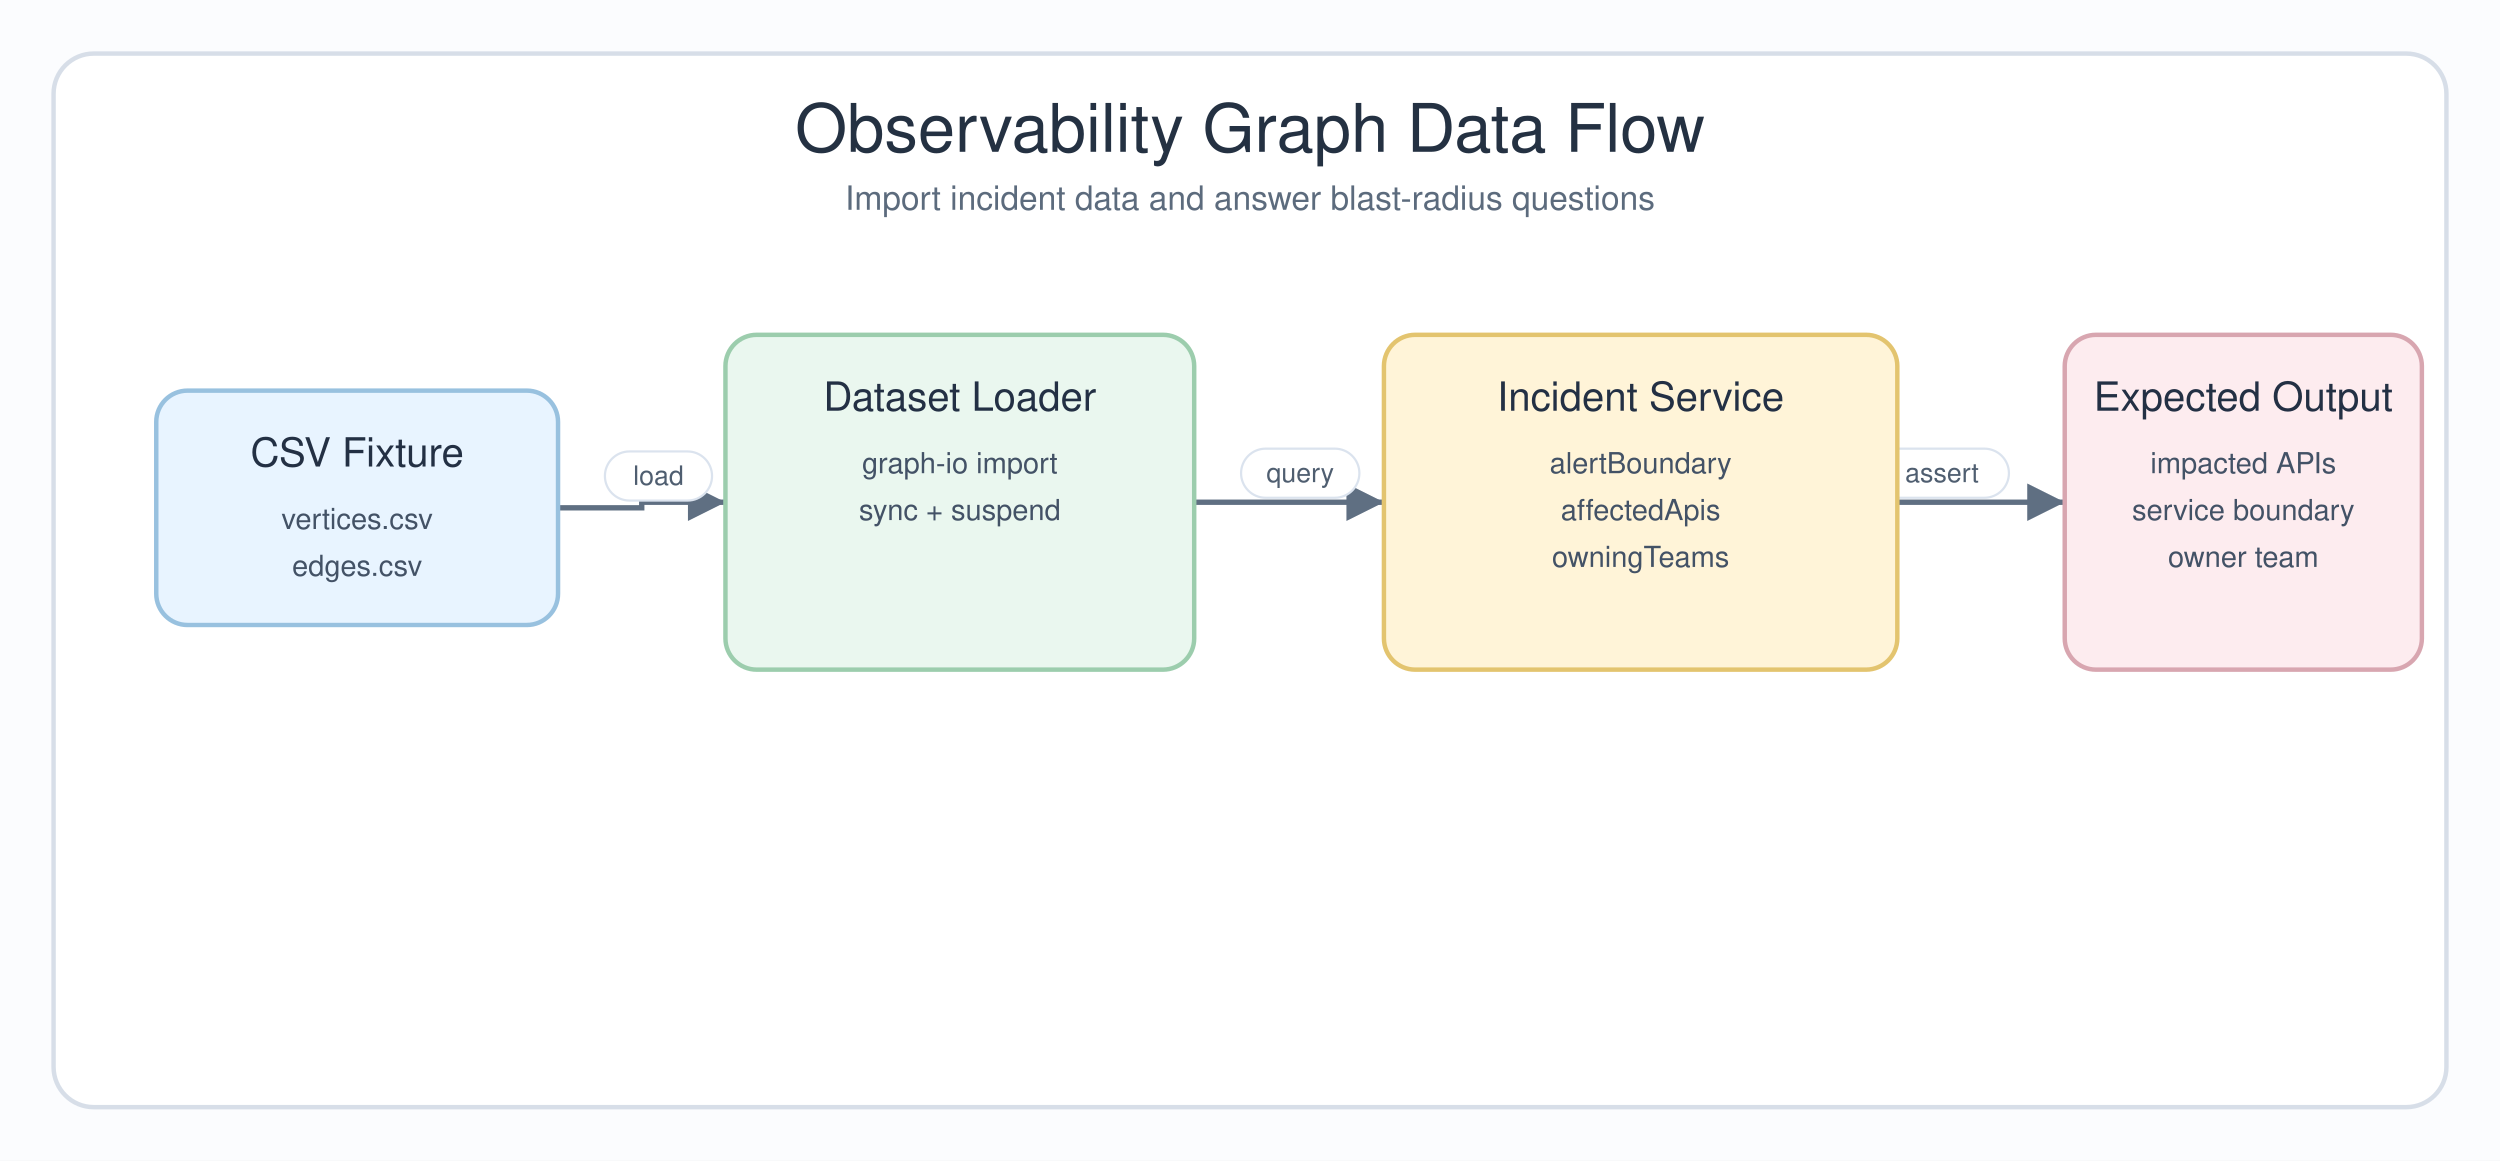
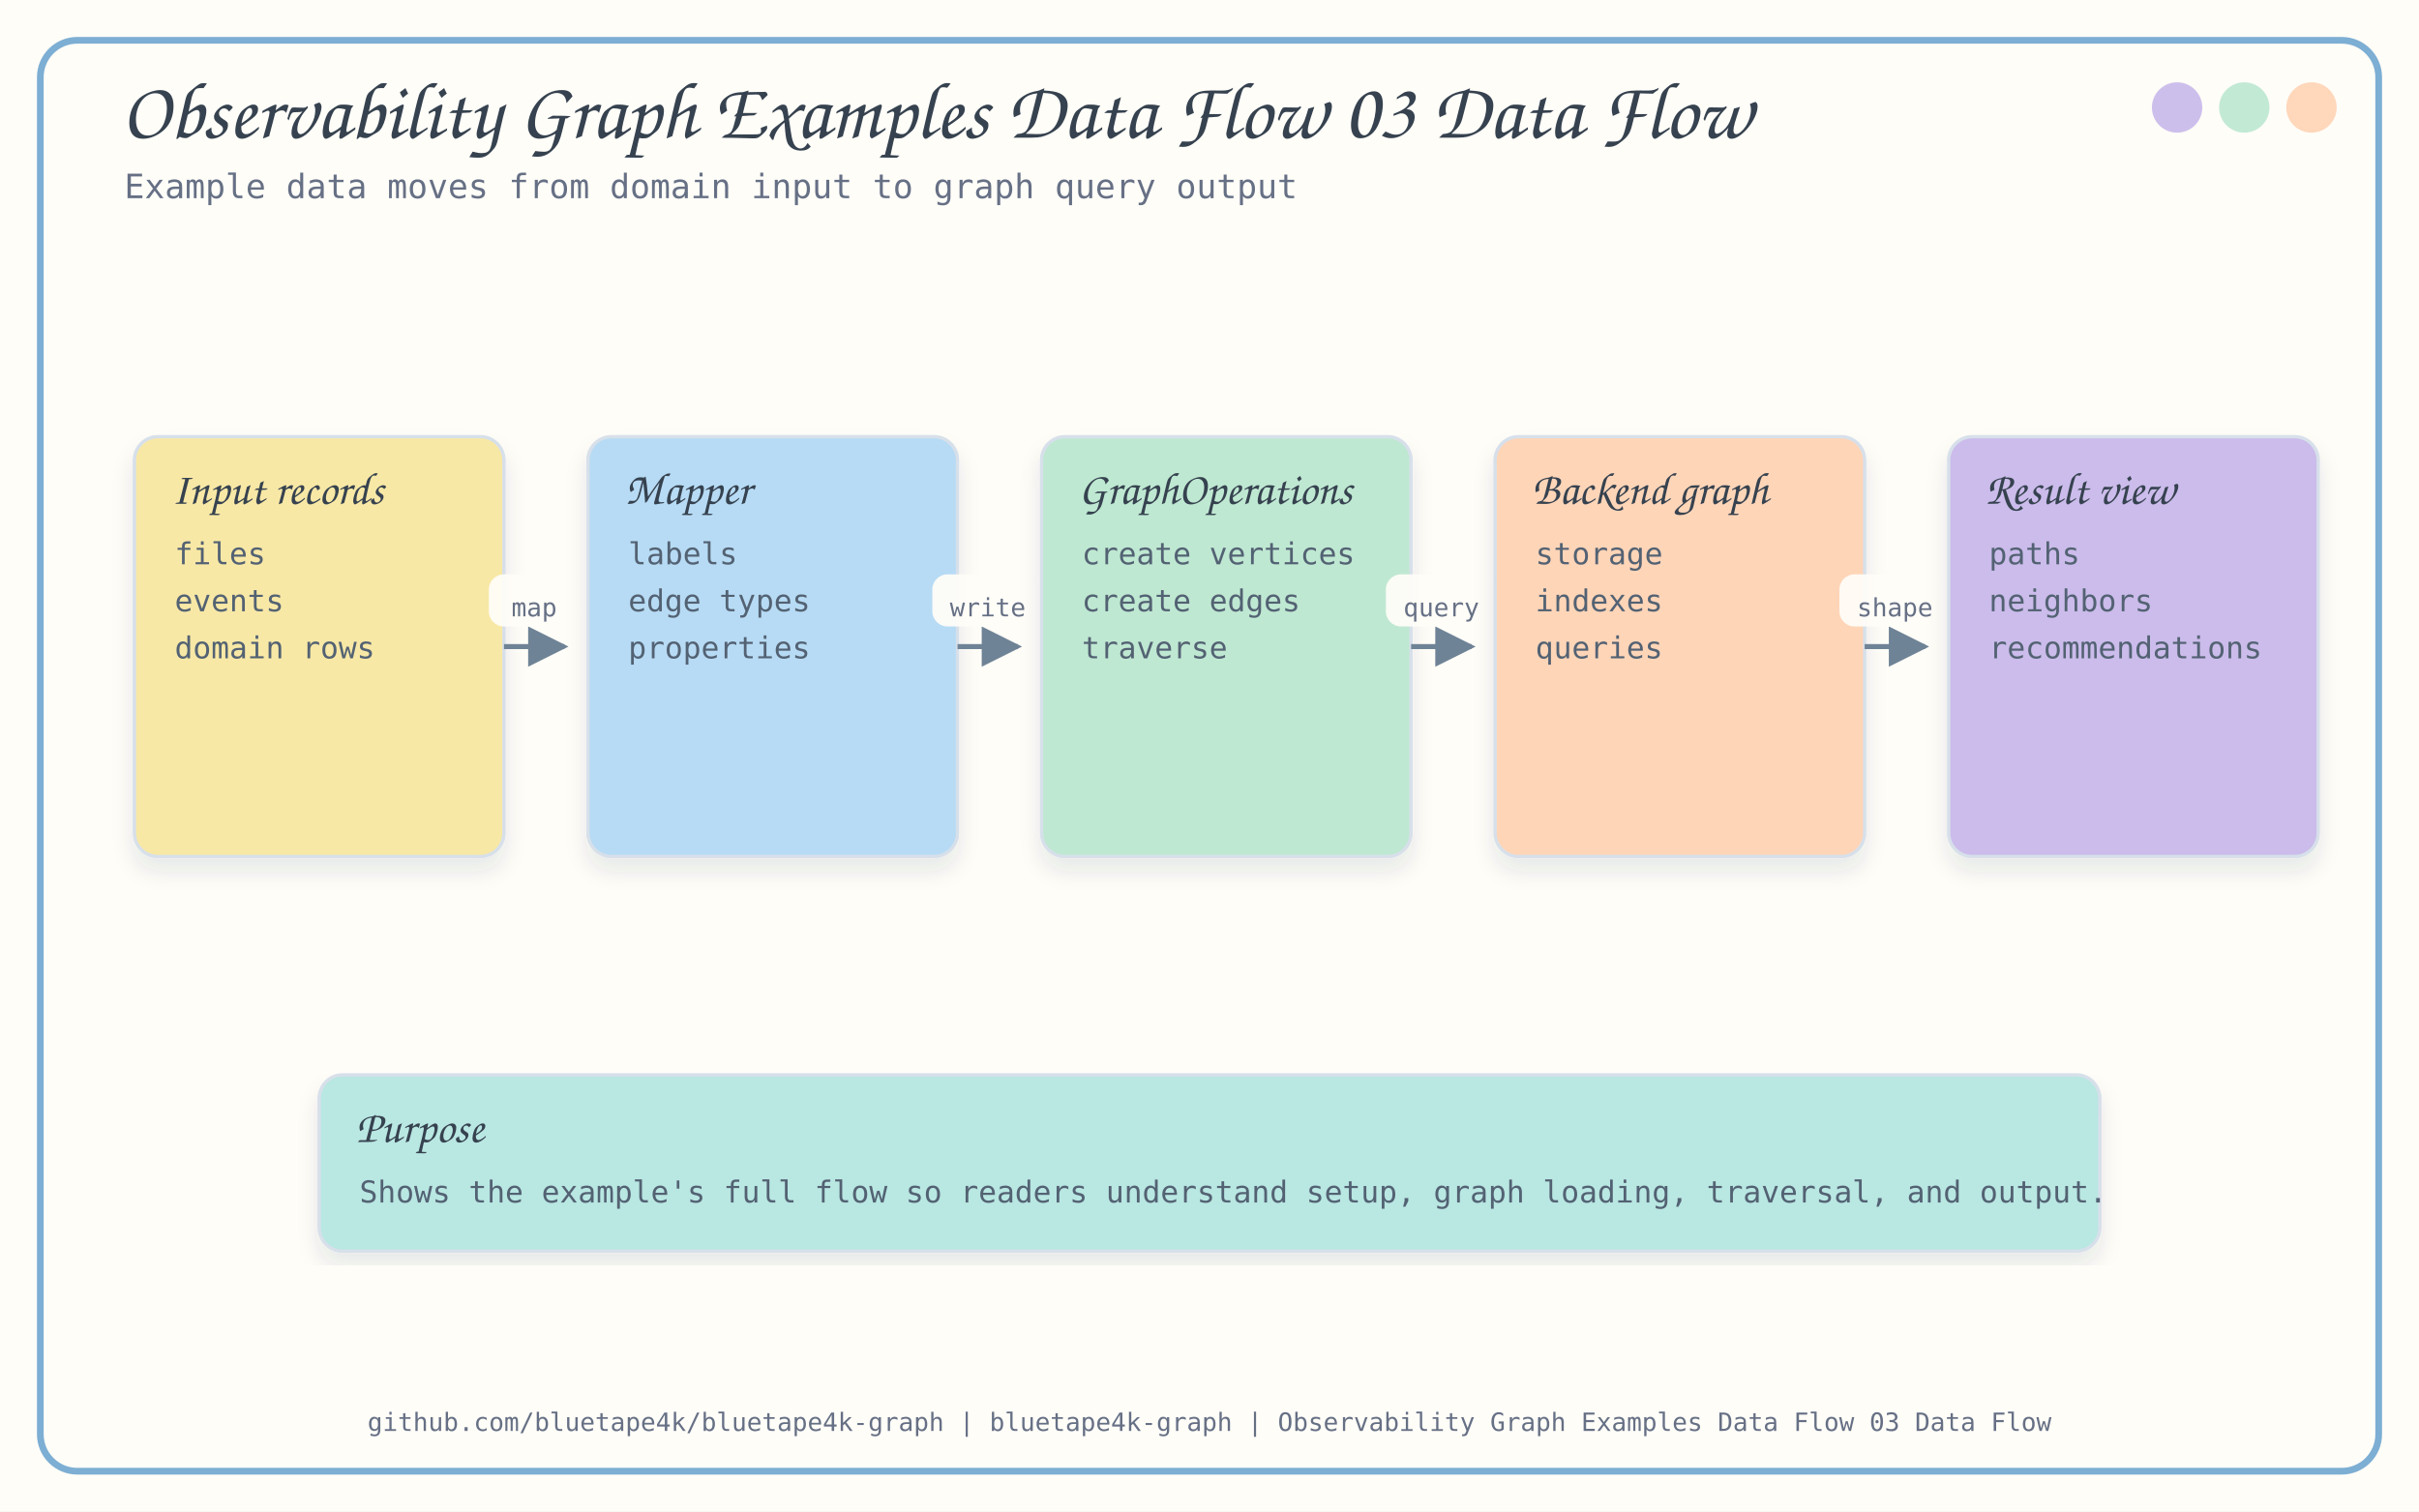
- <svg xmlns="http://www.w3.org/2000/svg" width="1120" height="520" viewBox="0 0 1120 520" role="img" aria-labelledby="title desc">
+ <svg xmlns="http://www.w3.org/2000/svg" width="1440" height="900" viewBox="0 0 1440 900">
  <defs>
-     <marker id="arrow" markerWidth="9" markerHeight="9" refX="8" refY="4.5" orient="auto" markerUnits="strokeWidth">
-       <path d="M1,1 L8,4.5 L1,8 Z" fill="#5f6f82" />
+     <filter id="softShadow" x="-8%" y="-8%" width="116%" height="116%">
+       <feDropShadow dx="0" dy="8" stdDeviation="6" flood-color="#26384A" flood-opacity="0.10" />
+     </filter>
+     <marker id="arrow" viewBox="0 0 10 10" refX="9" refY="5" markerWidth="8" markerHeight="8" orient="auto-start-reverse">
+       <path d="M 0 0 L 10 5 L 0 10 z" fill="#6F8396" />
    </marker>
-     <style>
-       .canvas { fill: #fbfcfe; }
-       .frame { fill: #ffffff; stroke: #d7dee8; stroke-width: 2; }
-       .title { font-family: "Architects Daughter", "Comic Sans MS", "Helvetica", sans-serif; font-size: 30px; fill: #243142; }
-       .subtitle { font-family: "Comic Mono", "Comic Sans MS", "Helvetica", sans-serif; font-size: 15px; fill: #5c6b7d; }
-       .box-title { font-family: "Architects Daughter", "Comic Sans MS", "Helvetica", sans-serif; font-size: 18px; fill: #233044; }
-       .box-text { font-family: "Comic Mono", "Comic Sans MS", "Helvetica", sans-serif; font-size: 13px; fill: #435266; }
-       .label { font-family: "Comic Mono", "Comic Sans MS", "Helvetica", sans-serif; font-size: 12px; fill: #4f5e70; }
-       .edge { fill: none; stroke: #5f6f82; stroke-width: 2.4; marker-end: url(#arrow); }
-       .pill { fill: #ffffff; stroke: #dbe3ee; stroke-width: 1; }
+   </defs>
+   <style>
+       .title { font-family: 'Architects Daughter', cursive; font-size: 48px; fill: #36424F; }
+       .subtitle { font-family: 'Comic Mono', monospace; font-size: 20px; fill: #667085; }
+       .label { font-family: 'Architects Daughter', cursive; font-size: 27px; fill: #36424F; }
+       .small { font-family: 'Comic Mono', monospace; font-size: 18px; fill: #536273; }
+       .tiny { font-family: 'Comic Mono', monospace; font-size: 15px; fill: #667085; }
+       .card { stroke: #D7E0EA; stroke-width: 2; filter: url(#softShadow); }
+       .line { stroke: #6F8396; stroke-width: 3; fill: none; marker-end: url(#arrow); }
+       .thin { stroke: #A5B5C4; stroke-width: 2; fill: none; marker-end: url(#arrow); }
+       .dash { stroke: #A5B5C4; stroke-width: 2; stroke-dasharray: 8 8; fill: none; marker-end: url(#arrow); }
    </style>
-   </defs>
-   <rect class="canvas" width="1120" height="520" />
-   <rect class="frame" x="24" y="24" width="1072" height="472" rx="18" />
-   <text class="title" x="560" y="68" text-anchor="middle">Observability Graph Data Flow</text>
-   <text class="subtitle" x="560" y="94" text-anchor="middle">Import incident data and answer blast-radius questions</text>
-   <path class="edge" d="M 250 227.5 H 287.5 V 225 H 325" />
-   <rect class="pill" x="271" y="202.25" width="48" height="22" rx="11" />
-   <text class="label" x="295" y="217.25" text-anchor="middle">load</text>
-   <path class="edge" d="M 535 225 H 577.5 V 225 H 620" />
-   <rect class="pill" x="556" y="201" width="53" height="22" rx="11" />
-   <text class="label" x="582.5" y="216" text-anchor="middle">query</text>
-   <path class="edge" d="M 850 225 H 887.5 V 225 H 925" />
-   <rect class="pill" x="840" y="201" width="60" height="22" rx="11" />
-   <text class="label" x="870" y="216" text-anchor="middle">assert</text>
-   <g>
-     <rect x="70" y="175" width="180" height="105" rx="14" fill="#e8f4ff" stroke="#98c1df" stroke-width="2" />
-     <text class="box-title" x="160" y="209" text-anchor="middle">CSV Fixture</text>
-     <text class="box-text" x="160" y="237" text-anchor="middle">vertices.csv</text>
-     <text class="box-text" x="160" y="258" text-anchor="middle">edges.csv</text>
-   </g>
-   <g>
-     <rect x="325" y="150" width="210" height="150" rx="14" fill="#eaf7ef" stroke="#9ccdad" stroke-width="2" />
-     <text class="box-title" x="430" y="184" text-anchor="middle">Dataset Loader</text>
-     <text class="box-text" x="430" y="212" text-anchor="middle">graph-io import</text>
-     <text class="box-text" x="430" y="233" text-anchor="middle">sync + suspend</text>
-   </g>
-   <g>
-     <rect x="620" y="150" width="230" height="150" rx="14" fill="#fff4d8" stroke="#e3c46f" stroke-width="2" />
-     <text class="box-title" x="735" y="184" text-anchor="middle">Incident Service</text>
-     <text class="box-text" x="735" y="212" text-anchor="middle">alertBoundary</text>
-     <text class="box-text" x="735" y="233" text-anchor="middle">affectedApis</text>
-     <text class="box-text" x="735" y="254" text-anchor="middle">owningTeams</text>
-   </g>
-   <g>
-     <rect x="925" y="150" width="160" height="150" rx="14" fill="#fdecef" stroke="#d8a6b0" stroke-width="2" />
-     <text class="box-title" x="1005" y="184" text-anchor="middle">Expected Output</text>
-     <text class="box-text" x="1005" y="212" text-anchor="middle">impacted APIs</text>
-     <text class="box-text" x="1005" y="233" text-anchor="middle">service boundary</text>
-     <text class="box-text" x="1005" y="254" text-anchor="middle">owner team</text>
-   </g>
+   <rect x="0" y="0" width="1440" height="900" fill="#FFFDF8" />
+   <rect x="24" y="24" width="1392" height="852" rx="22" fill="none" stroke="#7DAED3" stroke-width="4" />
+   <circle cx="1376" cy="64" r="15" fill="#FFD5B8" opacity="0.95" />
+   <circle cx="1336" cy="64" r="15" fill="#BFE8D2" opacity="0.95" />
+   <circle cx="1296" cy="64" r="15" fill="#CBBCEB" opacity="0.95" />
+   <text x="72" y="82" class="title">Observability Graph Examples Data Flow 03 Data Flow</text>
+   <text x="74" y="118" class="subtitle">Example data moves from domain input to graph query output</text>
+   <text x="720.0" y="852" text-anchor="middle" class="tiny">github.com/bluetape4k/bluetape4k-graph | bluetape4k-graph | Observability Graph Examples Data Flow 03 Data Flow</text>
+   <rect x="80" y="260" width="220" height="250" rx="14" fill="#F8E8A6" class="card" />
+   <text x="102" y="300" class="label">Input records</text>
+   <text x="104" y="336" class="small">files</text>
+   <text x="104" y="364" class="small">events</text>
+   <text x="104" y="392" class="small">domain rows</text>
+   <path d="M 300 385 C 318.0 385, 318.0 385, 336 385" class="line" />
+   <rect x="291.0" y="342.0" width="54" height="31" rx="9" fill="#FFFDF8" opacity="0.94" />
+   <text x="318.0" y="367.0" text-anchor="middle" class="tiny">map</text>
+   <rect x="350" y="260" width="220" height="250" rx="14" fill="#B7DBF4" class="card" />
+   <text x="372" y="300" class="label">Mapper</text>
+   <text x="374" y="336" class="small">labels</text>
+   <text x="374" y="364" class="small">edge types</text>
+   <text x="374" y="392" class="small">properties</text>
+   <path d="M 570 385 C 588.0 385, 588.0 385, 606 385" class="line" />
+   <rect x="555.0" y="342.0" width="66" height="31" rx="9" fill="#FFFDF8" opacity="0.94" />
+   <text x="588.0" y="367.0" text-anchor="middle" class="tiny">write</text>
+   <rect x="620" y="260" width="220" height="250" rx="14" fill="#BFE8D2" class="card" />
+   <text x="642" y="300" class="label">GraphOperations</text>
+   <text x="644" y="336" class="small">create vertices</text>
+   <text x="644" y="364" class="small">create edges</text>
+   <text x="644" y="392" class="small">traverse</text>
+   <path d="M 840 385 C 858.0 385, 858.0 385, 876 385" class="line" />
+   <rect x="825.0" y="342.0" width="66" height="31" rx="9" fill="#FFFDF8" opacity="0.94" />
+   <text x="858.0" y="367.0" text-anchor="middle" class="tiny">query</text>
+   <rect x="890" y="260" width="220" height="250" rx="14" fill="#FFD5B8" class="card" />
+   <text x="912" y="300" class="label">Backend graph</text>
+   <text x="914" y="336" class="small">storage</text>
+   <text x="914" y="364" class="small">indexes</text>
+   <text x="914" y="392" class="small">queries</text>
+   <path d="M 1110 385 C 1128.0 385, 1128.0 385, 1146 385" class="line" />
+   <rect x="1095.0" y="342.0" width="66" height="31" rx="9" fill="#FFFDF8" opacity="0.94" />
+   <text x="1128.0" y="367.0" text-anchor="middle" class="tiny">shape</text>
+   <rect x="1160" y="260" width="220" height="250" rx="14" fill="#CBBCEB" class="card" />
+   <text x="1182" y="300" class="label">Result view</text>
+   <text x="1184" y="336" class="small">paths</text>
+   <text x="1184" y="364" class="small">neighbors</text>
+   <text x="1184" y="392" class="small">recommendations</text>
+   <rect x="190" y="640" width="1060" height="105" rx="14" fill="#B9E7E2" class="card" />
+   <text x="212" y="680" class="label">Purpose</text>
+   <text x="214" y="716" class="small">Shows the example's full flow so readers understand setup, graph loading, traversal, and output.</text>
</svg>
